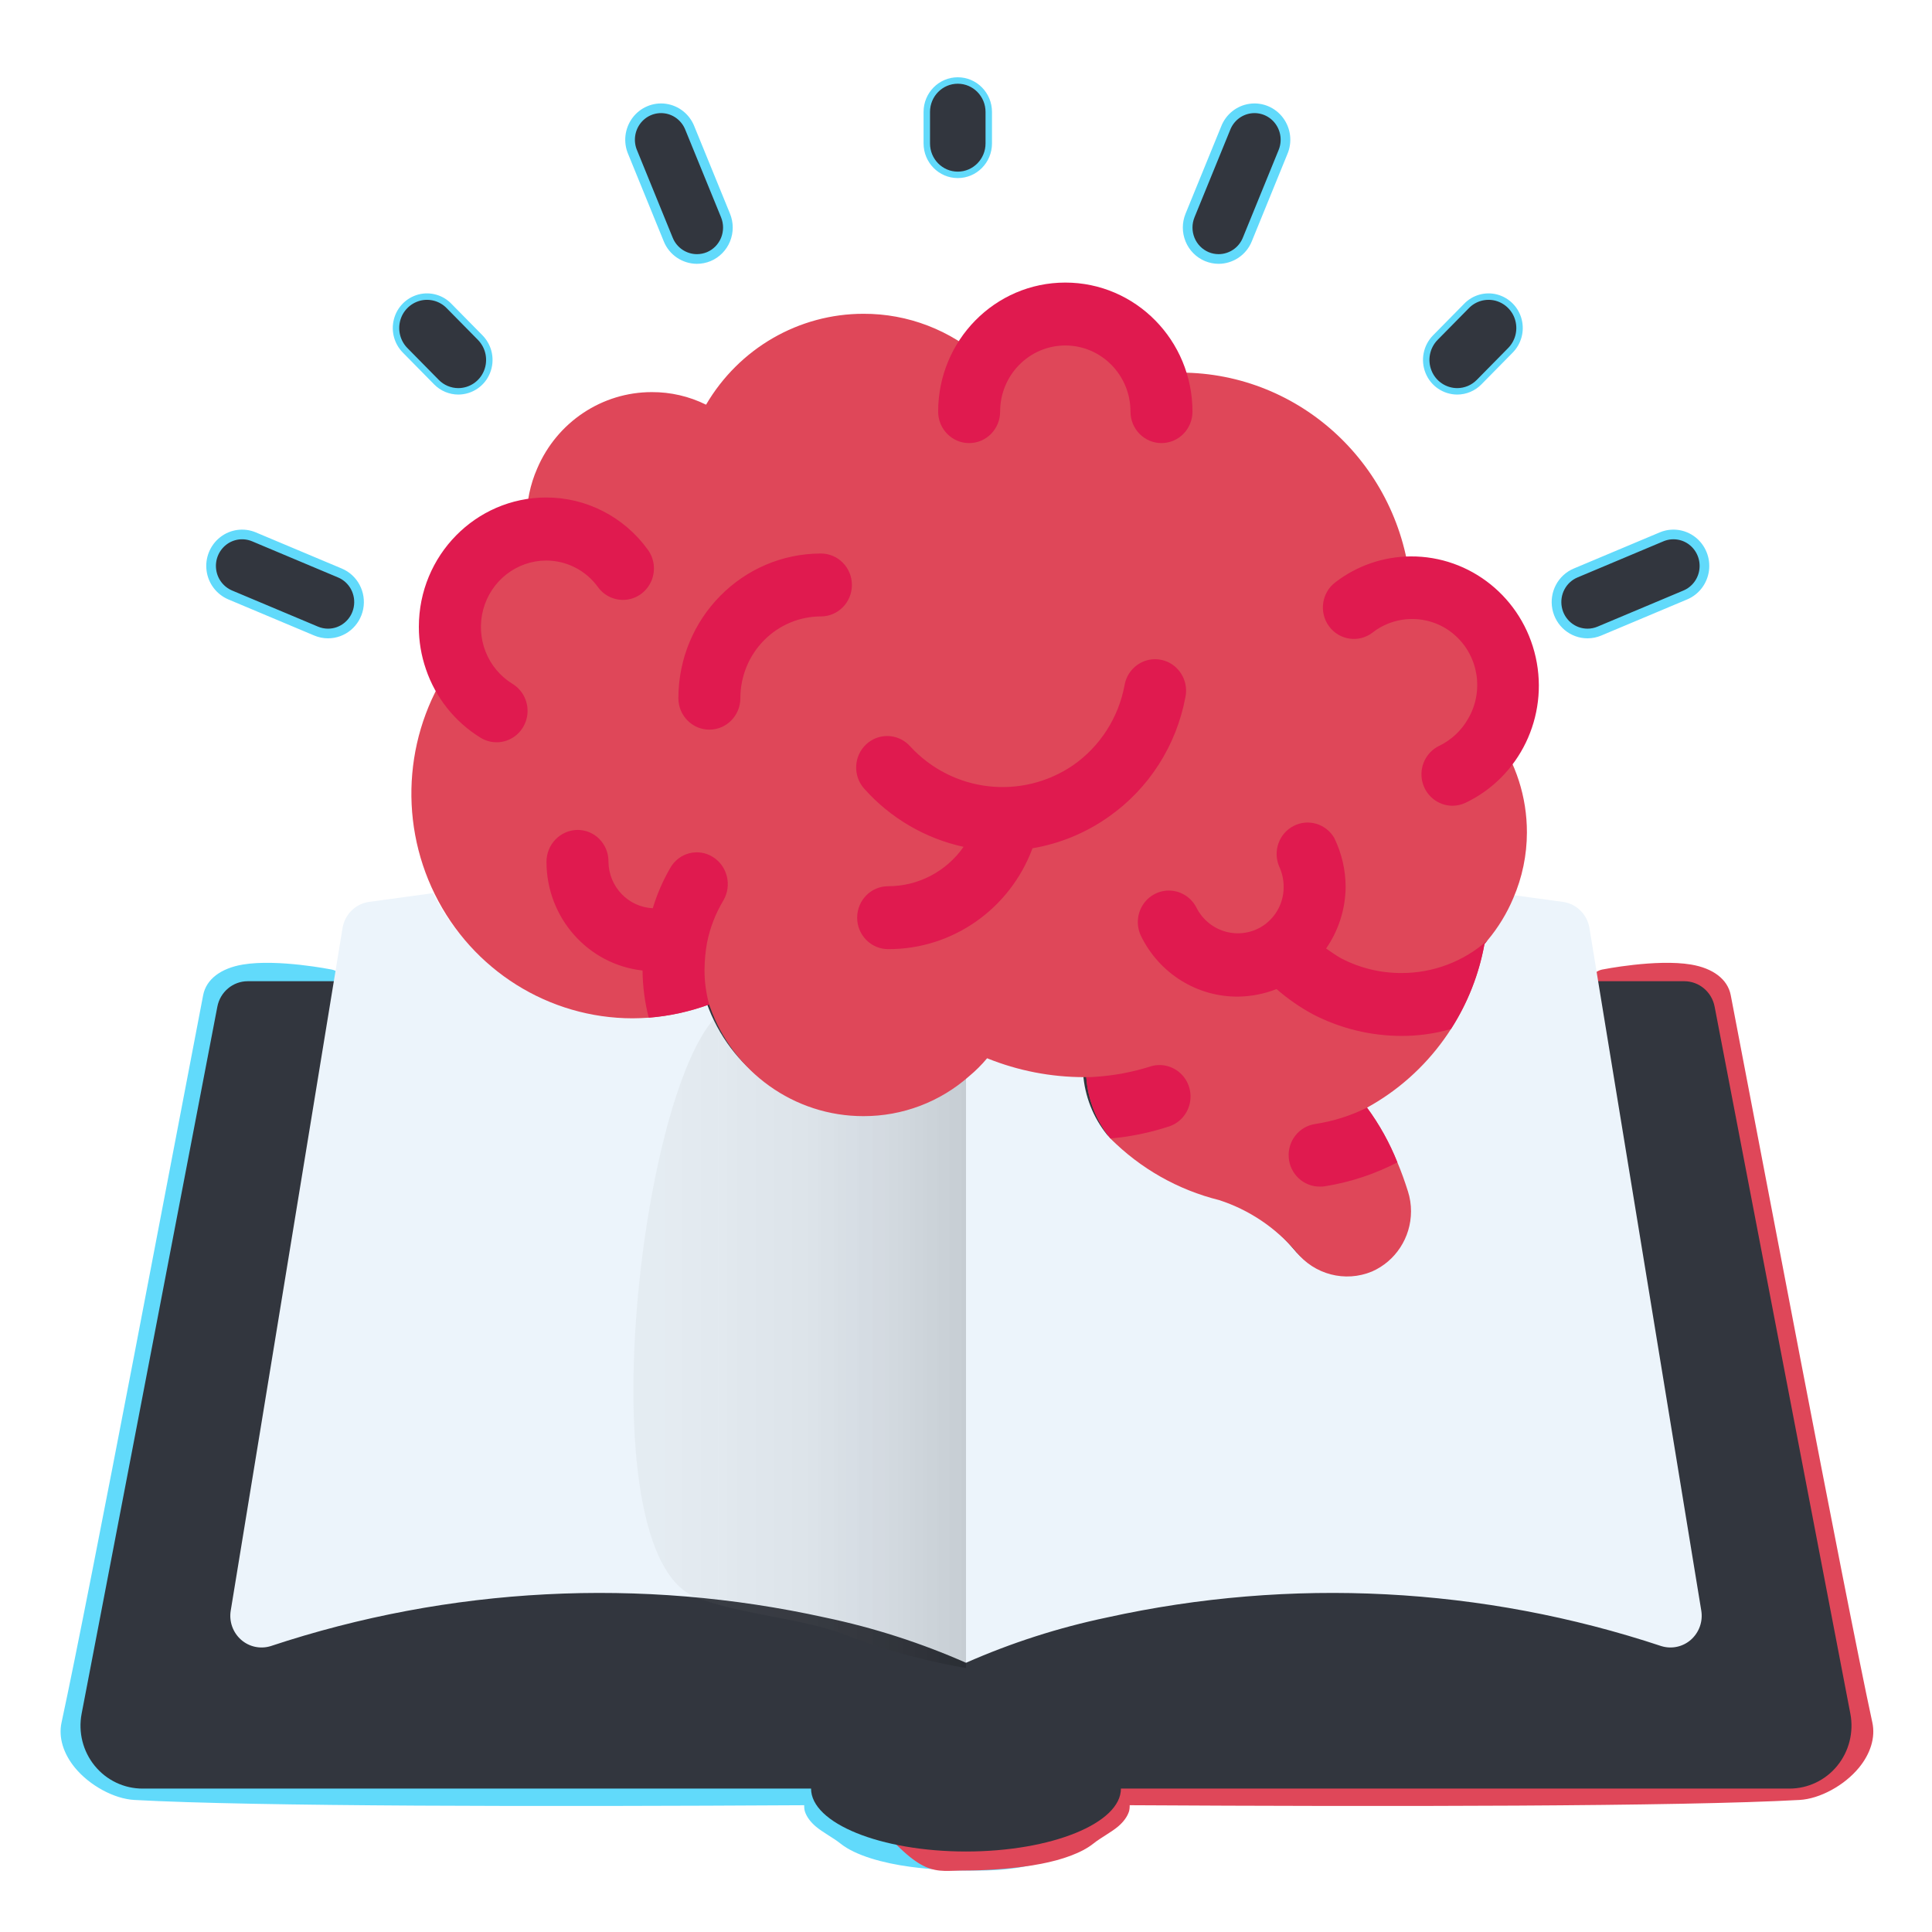
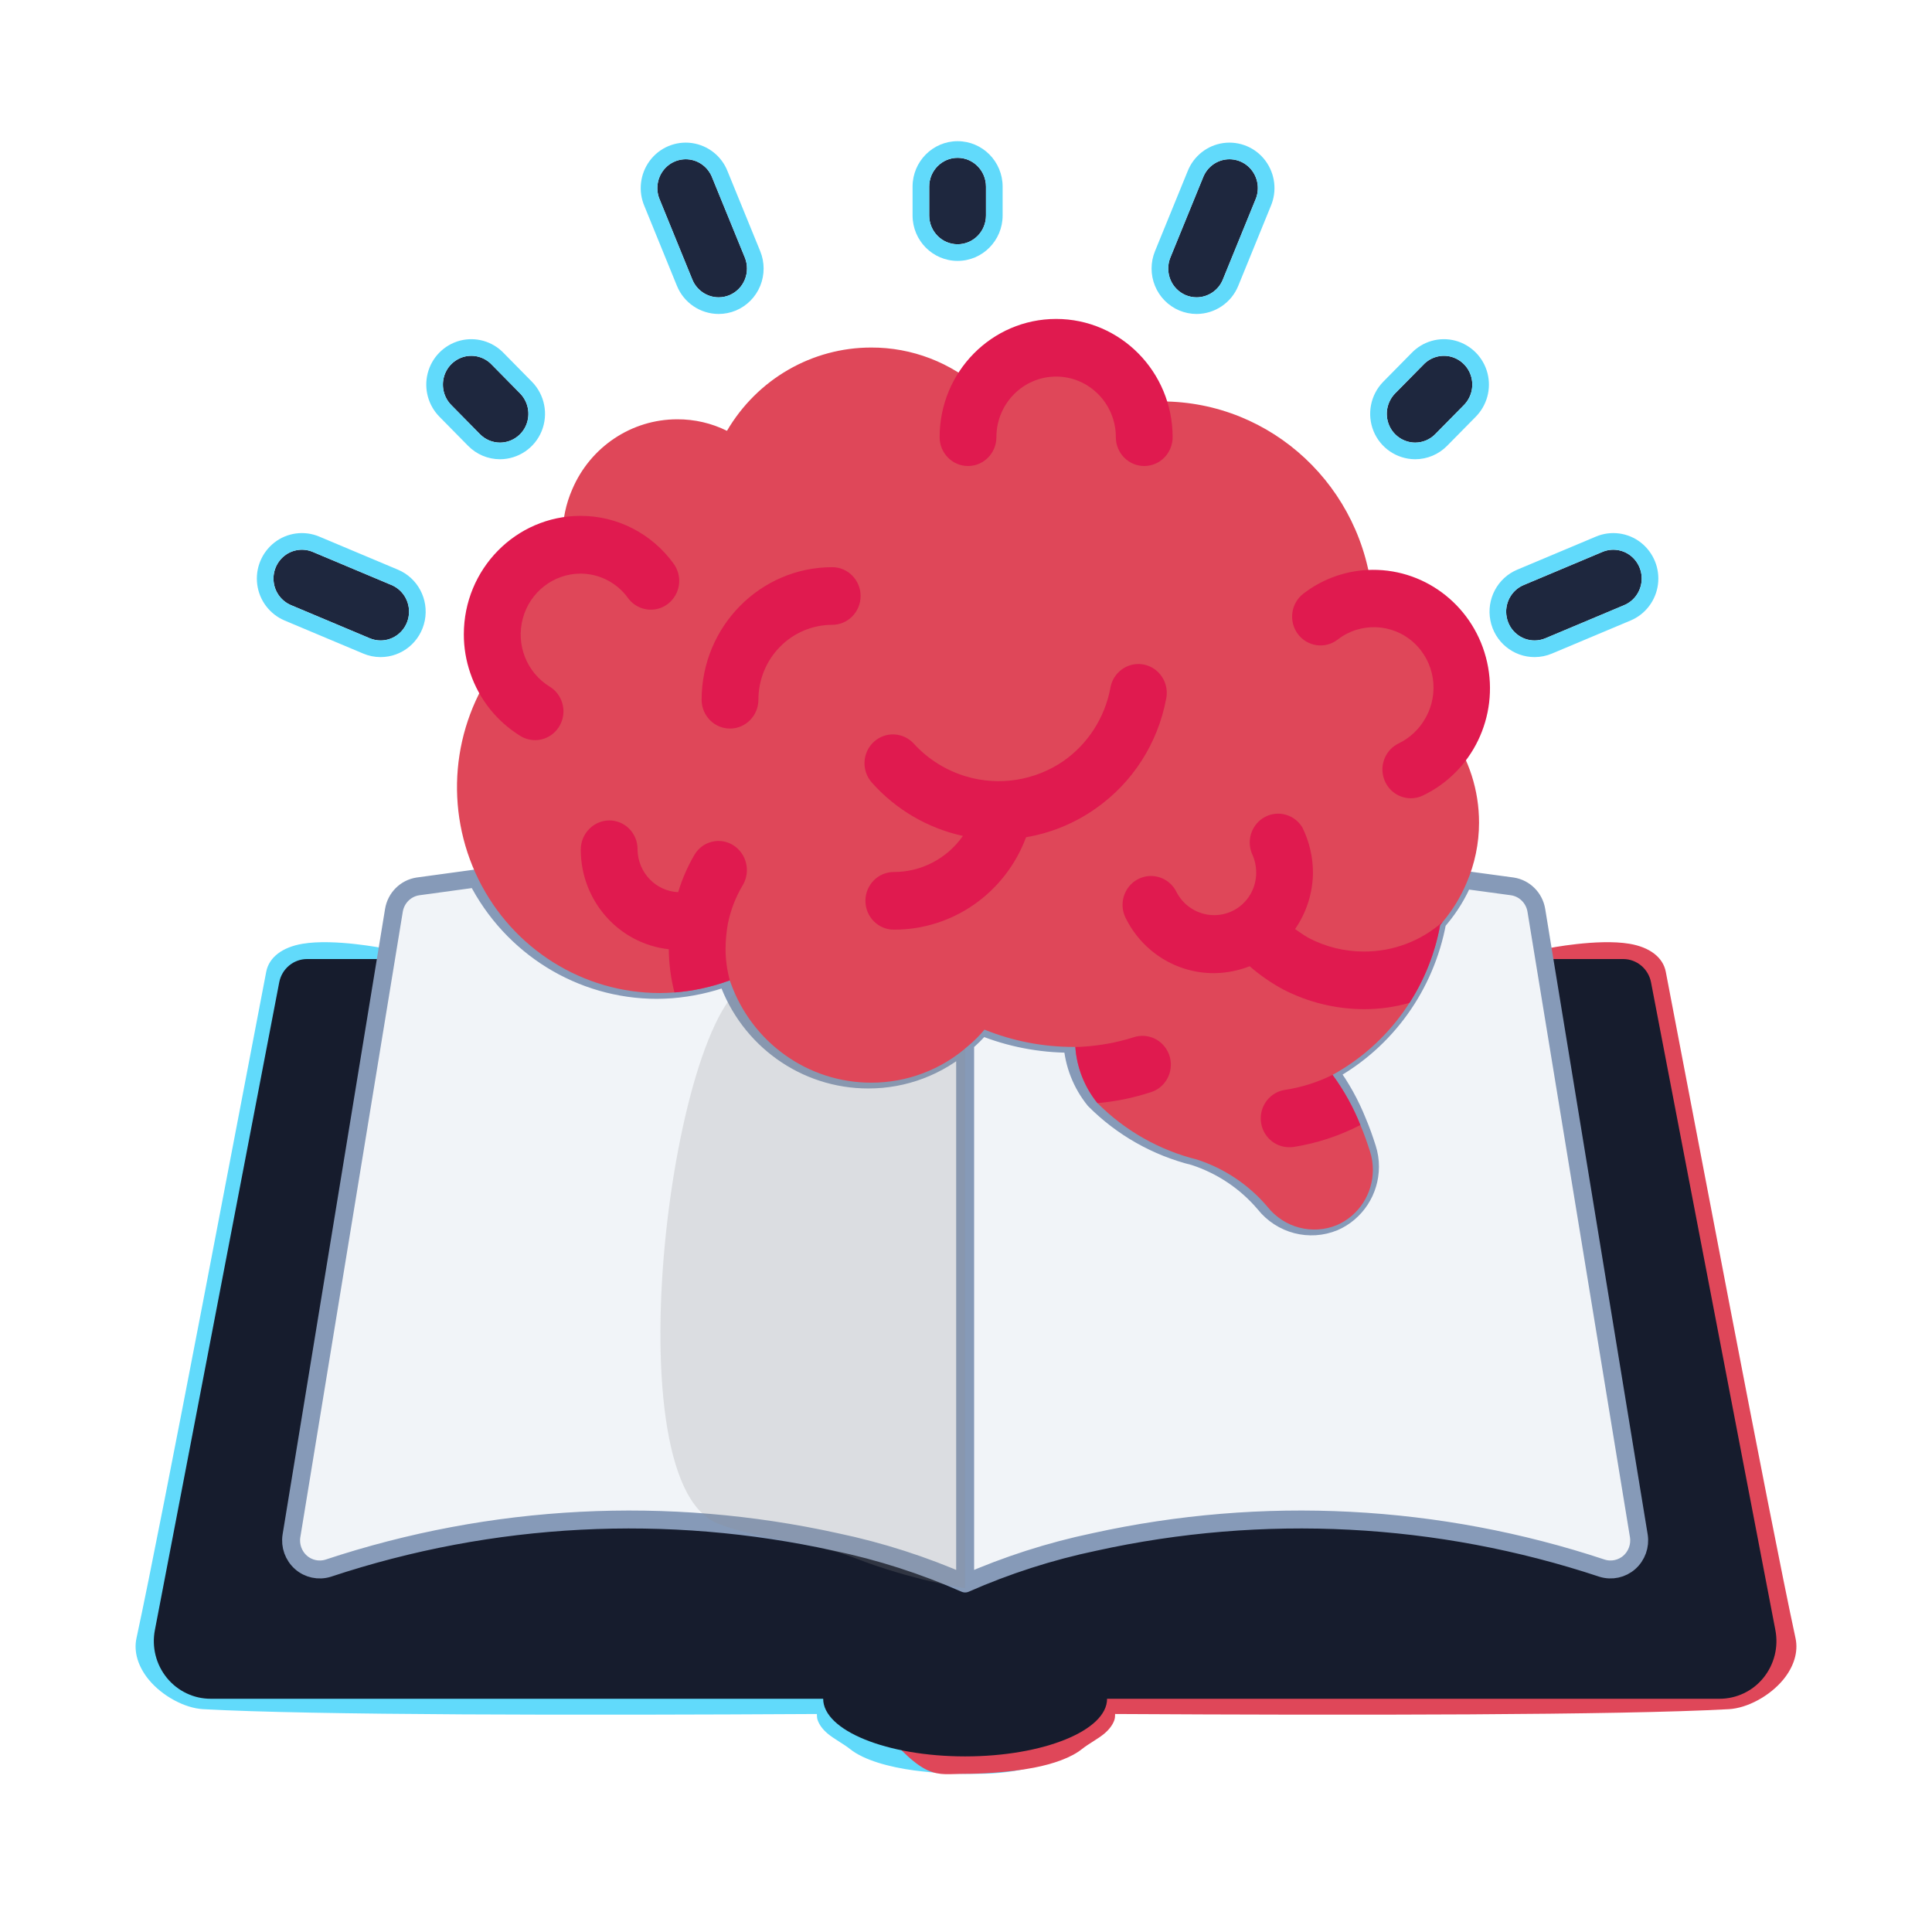
- <svg xmlns="http://www.w3.org/2000/svg" viewBox="0 0 1250 1250" fill-rule="evenodd" clip-rule="evenodd" stroke-linejoin="round" stroke-miterlimit="2">
-   <path d="M520.312 1167.97c-.022 1.556.116 3.058.525 4.262 1.081 3.19 3.444 6.499 6.976 9.502 4.431 3.767 11.372 7.343 15.894 10.979 9.8 7.881 27.703 12.738 45.177 15.096 14.474 1.954 28.504 2.415 36.123 2.409 20.145-.014 65.659 2.395 101.28-40.357 3.68-4.417 3.082-10.991-1.335-14.671-4.417-3.68-10.991-3.082-14.671 1.335-29.863 35.841-68.4 32.848-85.288 32.86-7.029.005-19.971-.42-33.323-2.222-13.392-1.808-27.397-4.645-34.907-10.685-3.39-2.726-8.061-5.442-12.161-8.193-1.067-.716-2.426-1.821-3.341-2.593.456-1.856 1.092-4.704 1.056-6.01-.102-3.666-1.462-6.706-4.313-9.146-1.842-1.578-5.085-3.471-11.219-3.435-167.826.992-360.502.988-438.71-3.336-8.084-.447-17.657-6.17-23.52-13.321-2.961-3.612-5.24-7.576-4.375-11.573 18.258-84.265 76.175-390.577 91.714-471.064.205-1.062 1.51-1.158 2.67-1.626 3.859-1.559 8.914-2.155 14.293-2.373 18.948-.77 41.55 3.895 41.55 3.895 5.632 1.155 11.142-2.479 12.297-8.111 1.155-5.632-2.479-11.142-8.111-12.297 0 0-34.952-7.011-57.477-3.233-14.142 2.372-23.679 9.446-25.677 19.796-15.524 80.408-73.38 386.419-91.619 470.602-2.131 9.833 1.338 20.306 8.624 29.192 9.499 11.587 25.383 20.19 38.481 20.914 77.415 4.281 266.665 4.361 433.387 3.404z" fill="#61dafb" />
-   <path d="M709.961 1165.69c-.915.772-2.275 1.877-3.342 2.593-4.099 2.751-8.77 5.467-12.16 8.193-5.536 4.452-14.916 7.041-24.858 8.963-16.977 3.283-35.72 3.95-44.594 3.944-3.879-.003-7.122.274-10.1.403-2.642.115-4.956.184-7.643-1.004-6.475-2.861-14.17-10.505-28.824-28.092-3.68-4.417-10.254-5.015-14.67-1.335-4.417 3.68-5.016 10.254-1.335 14.67 18.09 21.712 28.414 30.28 36.408 33.812 8.634 3.816 15.098 2.371 26.15 2.379 9.663.007 30.074-.748 48.563-4.322 13.705-2.65 26.327-7.046 33.958-13.183 4.522-3.636 11.464-7.212 15.895-10.979 3.532-3.003 5.895-6.312 6.976-9.502.408-1.204.546-2.706.524-4.262 166.723.957 355.972.877 433.388-3.404 13.098-.724 28.982-9.327 38.481-20.914 7.285-8.886 10.754-19.359 8.624-29.192-18.24-84.183-76.095-390.194-91.619-470.602-1.998-10.35-11.535-17.424-25.677-19.796-22.525-3.778-57.477 3.233-57.477 3.233-5.632 1.155-9.267 6.665-8.112 12.297 1.155 5.632 6.665 9.266 12.297 8.111 0 0 22.602-4.665 41.551-3.895 5.378.218 10.434.814 14.292 2.373 1.16.468 2.465.564 2.67 1.626 15.539 80.487 73.456 386.799 91.714 471.064.866 3.997-1.413 7.961-4.375 11.573-5.862 7.151-15.436 12.874-23.52 13.321-78.208 4.324-270.883 4.328-438.71 3.336-6.133-.036-9.376 1.857-11.219 3.435-2.85 2.44-4.211 5.48-4.313 9.146-.036 1.306.6 4.154 1.057 6.01z" fill="#df4759" />
-   <path d="M1089.72 634.846H160.27c-9.592.012-17.825 6.925-19.646 16.483l-87.816 457.45c-2.275 11.954.833 24.313 8.483 33.688 7.65 9.375 19.025 14.783 31.012 14.745l432.45.001c0 22.383 44.909 40.704 100.246 40.704 55.338 0 100.242-18.321 100.242-40.704h432.446c11.987.037 23.371-5.367 31.012-14.746 7.642-9.379 10.759-21.734 8.484-33.688l-87.817-457.45c-1.821-9.558-10.054-16.471-19.646-16.483z" fill="#32363e" fill-rule="nonzero" />
-   <path d="M625.004 694.058v381.759a459.663 459.663 0 00-91.225-29.309 676.228 676.228 0 00-358.662 18.525 20.03 20.03 0 01-19.154-4.133 20.685 20.685 0 01-6.709-18.658l72.371-441.792c1.438-8.725 8.225-15.538 16.842-16.887l41.696-5.696c24.504 48.333 73.554 78.725 127.112 78.75 3.608 0 7.017-.204 10.421-.409a147.618 147.618 0 0039.1-8.545c.04.431.175.848.396 1.22 15.004 42.65 54.833 71.088 99.441 71.025a102.748 102.748 0 0068.371-25.85z" fill="#ecf4fb" fill-rule="nonzero" />
-   <path d="M625 691.667S612.556 658.676 479.167 650c-57.946-3.769-106.835 351.856-29.167 383.333 27.381 11.097 69.35 13.593 96.801 24.377 40.157 15.776 78.199 21.457 78.199 21.457v-387.5z" fill="url(#_Linear1)" />
-   <path d="M1074.89 1065.03a676.26 676.26 0 00-358.671-18.525 459.44 459.44 0 00-91.217 29.309V694.055a90.165 90.165 0 0011.625-11.6 167.602 167.602 0 0062.954 12.209h1.2a71.094 71.094 0 0015.642 39.687 150.333 150.333 0 0070.371 39.884 109.579 109.579 0 0149.716 33.37c11.788 14.825 31.755 20.034 49.121 12.825 15.284-6.704 25.209-21.966 25.259-38.866a42.107 42.107 0 00-2-13.025c-2.009-6.309-4.217-12.617-6.821-18.725a159.434 159.434 0 00-19.646-35.409c39.758-21.825 67.683-60.712 75.983-105.812.596-.821 1.4-1.629 2.004-2.45a107.497 107.497 0 0016.642-27.263l34.479 4.68c8.617 1.35 15.404 8.162 16.842 16.887l5.617 34.396 66.762 407.396a20.713 20.713 0 01-6.716 18.658 20.021 20.021 0 01-19.146 4.133z" fill="#ecf4fb" fill-rule="nonzero" />
-   <g fill-rule="nonzero">
-     <path d="M987.908 538.588a107.456 107.456 0 01-8.82 42.529 107.704 107.704 0 01-16.642 27.27c-.596.809-1.4 1.63-2.004 2.438-8.3 45.104-36.225 83.992-75.984 105.817a159.633 159.633 0 0119.646 35.408c2.604 6.108 4.813 12.417 6.821 18.725a42.112 42.112 0 012 13.025c-.05 16.896-9.971 32.162-25.258 38.867-17.367 7.208-37.334 1.996-49.121-12.817a109.492 109.492 0 00-49.717-33.379 150.296 150.296 0 01-70.371-39.888 71.06 71.06 0 01-15.641-39.675h-1.2a167.601 167.601 0 01-62.954-12.216 89.816 89.816 0 01-11.625 11.604 102.706 102.706 0 01-68.371 25.842c-44.609.07-84.438-28.371-99.438-71.017a2.915 2.915 0 01-.4-1.225 146.998 146.998 0 01-39.1 8.546c-3.467.244-6.941.38-10.416.408-54.192-.037-103.717-31.104-127.98-80.279-24.262-49.175-19.12-108.042 13.3-152.113a60.214 60.214 0 01-3.612-20.754c-.117-30.075 20.692-56.05 49.721-62.067a.705.705 0 01.4-.204 89.604 89.604 0 01-.4-7.525 81.243 81.243 0 016.816-32.766c12.792-30.029 41.946-49.467 74.18-49.446a78.132 78.132 0 0135.083 8.137c21.346-36.475 60.054-58.825 101.846-58.812 28.679-.104 56.383 10.546 77.787 29.912 12.296-20.116 34.646-31.558 57.892-29.633 23.246 1.925 43.475 16.912 52.383 38.792 5.723-.65 11.478-.988 17.238-1.013 77.679.129 142.325 60.613 148.762 139.184h.6c16.517 0 32.359 6.679 44.017 18.554 11.658 11.875 18.187 27.971 18.129 44.737a66.026 66.026 0 01-8.021 31.338 108.94 108.94 0 0120.454 63.696z" fill="#df4759" />
-     <path d="M962.446 608.388c-.596.808-1.4 1.629-2.004 2.437a150.473 150.473 0 01-21.654 54.942 114.514 114.514 0 01-32.275 4.479 124.916 124.916 0 01-57.138-14.038 131.16 131.16 0 01-23.454-16.283 70.64 70.64 0 01-25.063 4.888c-26.483.137-50.741-15.017-62.554-39.076a20.688 20.688 0 011.158-20.35c3.942-6.087 10.78-9.579 17.942-9.158 7.163.421 13.563 4.688 16.792 11.196a30.137 30.137 0 0019.279 15.483 29.711 29.711 0 0024.221-4.287 30.018 30.018 0 0012.829-24.625 31.294 31.294 0 00-3.008-13.633c-4.034-9.838.096-21.175 9.462-25.988 9.367-4.812 20.817-1.467 26.229 7.671a72.592 72.592 0 017.417 31.95 71.098 71.098 0 01-12.633 39.679c3.208 2.238 6.416 4.479 9.625 6.308a83.93 83.93 0 0038.895 9.567 83.494 83.494 0 0055.934-21.162zm-245.192-79.896c25.971-18.159 43.834-45.996 49.704-77.45a20.545 20.545 0 00-6.425-19.5 19.855 19.855 0 00-19.896-3.871 20.313 20.313 0 00-13.062 15.721c-3.925 20.987-15.858 39.554-33.196 51.662-33.358 22.808-78.087 17.633-105.537-12.204a19.884 19.884 0 00-14.833-6.646c-5.016 0-9.85 1.899-13.526 5.313-8.191 7.579-8.783 20.47-1.312 28.783a120.524 120.524 0 0064.254 37.608c-11.229 16.025-29.425 25.517-48.792 25.471-11.075 0-20.05 9.113-20.05 20.354 0 11.242 8.975 20.35 20.05 20.35 41.496.171 78.734-25.854 93.4-65.258a119.812 119.812 0 0049.221-20.333zm186.85 223.558a155.072 155.072 0 01-46.912 15.467 17.68 17.68 0 01-3.209.208c-10.554.096-19.383-8.133-20.179-18.821-.796-10.687 6.717-20.171 17.171-21.679a114.701 114.701 0 0033.483-10.583 159.633 159.633 0 0119.646 35.408zM457.425 610.017a104.98 104.98 0 00-1.604 17.291 83.198 83.198 0 003.008 22.588 146.998 146.998 0 01-39.1 8.546 127.769 127.769 0 01-4.004-30.521c-35.317-3.909-62.088-34.15-62.15-70.209-.071-11.329 8.879-20.595 20.046-20.754a19.766 19.766 0 0114.137 5.855 20.34 20.34 0 015.909 14.291v.608c.304 16.084 12.846 29.167 28.675 29.913a122.327 122.327 0 0111.425-26.25 19.799 19.799 0 0112.296-9.333 19.547 19.547 0 0115.17 2.412c9.43 5.921 12.455 18.4 6.817 28.092a85.845 85.845 0 00-10.625 27.471zM755.55 729.058a166.423 166.423 0 01-37.092 7.525 71.06 71.06 0 01-15.641-39.675 53.115 53.115 0 005.821-.208 150.394 150.394 0 0035.079-6.508c6.916-2.409 14.571-.809 19.987 4.183 5.417 4.992 7.717 12.571 6.017 19.787-1.7 7.217-7.125 12.921-14.171 14.896zM551.179 378.475c0-11.242-8.975-20.354-20.042-20.354-50.912.058-92.17 41.937-92.224 93.608 0 11.242 8.979 20.354 20.045 20.354 11.067 0 20.05-9.112 20.05-20.354 0-14.029 5.492-27.483 15.271-37.408s23.034-15.496 36.858-15.496c11.067 0 20.042-9.113 20.042-20.35zM321.258 480.246a19.651 19.651 0 01-10.329-2.934 83.512 83.512 0 01-35.346-44.337 83.47 83.47 0 01-4.587-27.413c0-46.116 36.762-83.545 82.196-83.679 26.033-.1 50.541 12.446 65.941 33.759 4.275 5.841 5.154 13.55 2.304 20.22-2.85 6.671-8.983 11.309-16.1 12.138a19.94 19.94 0 01-18.404-8.079 41.412 41.412 0 00-33.658-17.259c-18.979.113-35.571 13.013-40.608 31.588-5.038 18.575 2.708 38.271 18.954 48.225 7.725 4.717 11.4 14.083 8.983 22.896-2.416 8.812-10.337 14.908-19.346 14.896v-.021zm430.217-193.563c-11.075 0-20.05-9.112-20.05-20.354 0-23.642-18.875-42.804-42.171-42.804s-42.175 19.162-42.175 42.804c0 11.242-8.975 20.354-20.042 20.354-11.066 0-20.05-9.112-20.05-20.354 0-46.117 36.834-83.504 82.267-83.504 45.433 0 82.271 37.387 82.271 83.504a20.506 20.506 0 01-5.871 14.388 19.906 19.906 0 01-14.179 5.966zm188.058 234.625c-9.308-.091-17.329-6.675-19.37-15.896-2.042-9.22 2.454-18.65 10.825-22.766a43.028 43.028 0 0018.991-17.825c10.196-17.646 6.646-40.146-8.462-53.679-14.971-13.474-37.68-14.245-53.529-1.817-8.859 6.742-21.421 4.921-28.071-4.067-6.65-8.987-4.85-21.75 4.012-28.491 14.029-10.78 31.121-16.667 48.717-16.771 38.733-.267 72.421 26.883 80.954 65.237 8.533 38.354-10.4 77.55-45.487 94.204a19.526 19.526 0 01-8.58 1.871z" fill="#e01a4f" />
+ <svg xmlns="http://www.w3.org/2000/svg" viewBox="0 0 449 449" fill-rule="evenodd" clip-rule="evenodd" stroke-linejoin="round" stroke-miterlimit="2">
+   <path fill="none" d="M0 0h449v449H0z" />
+   <path fill="none" d="M0 0h449v449H0z" />
+   <path d="M189.846 398.335c-.007.512.038 1.006.173 1.402.356 1.05 1.133 2.139 2.296 3.127 1.458 1.24 3.742 2.417 5.23 3.614 3.226 2.593 9.117 4.192 14.868 4.968 4.764.643 9.381.794 11.888.792 6.63-.004 21.609.789 33.332-13.281a3.43 3.43 0 00-5.268-4.389c-9.828 11.795-22.51 10.81-28.068 10.814-2.314.002-6.573-.138-10.967-.731-4.407-.595-9.016-1.529-11.488-3.516-1.116-.898-2.653-1.791-4.002-2.697a14.345 14.345 0 01-1.1-.853c.15-.611.36-1.548.348-1.978-.034-1.206-.481-2.207-1.419-3.01-.607-.519-1.674-1.142-3.693-1.13-55.231.326-118.641.325-144.379-1.098-2.661-.147-5.811-2.031-7.741-4.384-.974-1.189-1.724-2.493-1.44-3.809 6.009-27.732 25.07-128.539 30.183-155.027.068-.35.497-.382.879-.536 1.27-.513 2.934-.709 4.704-.781 6.236-.253 13.674 1.282 13.674 1.282a3.43 3.43 0 004.047-2.669 3.43 3.43 0 00-2.669-4.047s-11.503-2.307-18.916-1.064c-4.654.781-7.793 3.109-8.45 6.515-5.109 26.462-24.15 127.171-30.152 154.875-.702 3.237.44 6.683 2.838 9.608 3.126 3.813 8.354 6.644 12.664 6.882 25.477 1.409 87.76 1.436 142.628 1.121z" fill="#61dafb" />
+   <path d="M252.26 397.584c-.301.254-.749.618-1.1.854-1.349.905-2.886 1.799-4.002 2.696-1.822 1.465-4.909 2.317-8.181 2.95-5.587 1.08-11.755 1.3-14.676 1.298-1.276-.001-2.344.09-3.324.132-.869.038-1.631.061-2.515-.33-2.131-.942-4.663-3.457-9.486-9.245a3.43 3.43 0 00-4.828-.44 3.43 3.43 0 00-.439 4.828c5.953 7.146 9.351 9.966 11.982 11.128 2.841 1.256 4.968.78 8.606.783 3.18.002 9.897-.246 15.982-1.423 4.51-.872 8.664-2.318 11.175-4.338 1.489-1.197 3.773-2.374 5.231-3.613 1.163-.989 1.941-2.078 2.296-3.127.135-.397.18-.891.173-1.403 54.868.315 117.15.289 142.628-1.12 4.311-.239 9.538-3.07 12.664-6.883 2.398-2.924 3.539-6.371 2.838-9.607-6.002-27.705-25.043-128.413-30.152-154.876-.657-3.406-3.796-5.734-8.45-6.515-7.413-1.243-18.916 1.064-18.916 1.064a3.43 3.43 0 001.378 6.717s7.438-1.536 13.674-1.282c1.77.072 3.434.268 4.704.781.381.154.811.185.878.535 5.114 26.488 24.175 127.296 30.184 155.027.285 1.316-.465 2.62-1.44 3.809-1.929 2.354-5.08 4.237-7.741 4.384-25.738 1.423-89.148 1.424-144.38 1.098-2.018-.012-3.085.611-3.692 1.13-.938.803-1.386 1.804-1.419 3.01-.012.43.197 1.367.348 1.978z" fill="#df4759" />
+   <path d="M377.239 222.883H71.356c-3.157.004-5.866 2.279-6.466 5.425l-28.9 150.547a13.542 13.542 0 002.792 11.087c2.518 3.085 6.261 4.865 10.206 4.852l142.32.001c0 7.366 14.779 13.395 32.991 13.395 18.211 0 32.989-6.029 32.989-13.395h142.319a13.117 13.117 0 0010.206-4.853 13.554 13.554 0 002.792-11.087l-28.901-150.547c-.599-3.146-3.309-5.421-6.465-5.425z" fill="#161c2d" fill-rule="nonzero" />
+   <g fill="#f1f4f8" fill-rule="nonzero" stroke="#869ab8" stroke-width="4.17">
+     <path d="M224.3 242.37v125.637a151.325 151.325 0 00-30.022-9.646 222.568 222.568 0 00-118.036 6.097 6.598 6.598 0 01-6.303-1.36 6.811 6.811 0 01-2.208-6.141l23.817-145.394c.473-2.871 2.707-5.113 5.543-5.557l13.722-1.875c8.064 15.907 24.207 25.909 41.833 25.917 1.187 0 2.309-.067 3.429-.135a48.598 48.598 0 0012.868-2.812.972.972 0 00.13.402c4.938 14.036 18.046 23.395 32.726 23.374a33.824 33.824 0 0022.501-8.507zM372.358 364.457a222.578 222.578 0 00-118.039-6.097 151.233 151.233 0 00-30.019 9.646V242.369a29.735 29.735 0 003.825-3.818 55.143 55.143 0 0020.719 4.018h.395a23.392 23.392 0 005.147 13.061 49.472 49.472 0 0023.16 13.126 36.068 36.068 0 0116.361 10.982c3.88 4.879 10.451 6.593 16.166 4.221 5.03-2.206 8.296-7.229 8.313-12.791a13.853 13.853 0 00-.659-4.286c-.661-2.077-1.387-4.153-2.244-6.163a52.468 52.468 0 00-6.466-11.653c13.085-7.183 22.275-19.98 25.006-34.823.196-.27.461-.536.66-.806a35.402 35.402 0 005.477-8.972l11.347 1.54c2.836.444 5.069 2.686 5.542 5.557l1.849 11.32 21.971 134.074a6.82 6.82 0 01-2.21 6.141 6.597 6.597 0 01-6.301 1.36z" />
  </g>
-   <g fill="#32363e" fill-rule="nonzero" stroke="#61dafb">
-     <path d="M619.679 113.133c-11.075 0-20.05-9.112-20.05-20.345V72.433c0-11.237 8.975-20.35 20.05-20.35 11.075 0 20.05 9.113 20.05 20.35v20.355c0 11.233-8.979 20.345-20.05 20.345zM942.8 253.2a20.087 20.087 0 01-18.517-12.562 20.616 20.616 0 014.342-22.175l20.05-20.346a19.864 19.864 0 0119.492-5.554 20.232 20.232 0 0114.321 14.537 20.564 20.564 0 01-5.467 19.783l-20.05 20.355A19.898 19.898 0 01942.8 253.2zm-646.242 0a19.885 19.885 0 01-14.175-5.962l-20.05-20.355a20.571 20.571 0 01-5.466-19.783 20.228 20.228 0 0114.316-14.537 19.864 19.864 0 0119.496 5.554l20.05 20.346a20.617 20.617 0 014.346 22.175 20.093 20.093 0 01-18.517 12.562z" stroke-width="4.17" />
-     <path d="M450.888 167.567a20.09 20.09 0 01-18.526-12.554L409.35 98.6a20.605 20.605 0 012.354-20.458c4.375-5.884 11.55-8.904 18.746-7.892 7.196 1.013 13.287 5.896 15.925 12.763l23.042 56.408a20.68 20.68 0 01.012 15.596c-2.033 4.996-5.942 8.958-10.862 11.025a20.096 20.096 0 01-7.679 1.525zm337.574 0a20.096 20.096 0 01-7.674-1.542 20.227 20.227 0 01-10.855-11.021 20.67 20.67 0 01.009-15.583l23.037-56.409c2.638-6.866 8.734-11.75 15.925-12.762 7.192-1.013 14.371 2.008 18.746 7.892a20.603 20.603 0 012.358 20.458l-23.016 56.412a20.088 20.088 0 01-18.53 12.555zm238.701 242.304c-9.584.025-17.855-6.834-19.721-16.379-1.867-9.546 3.175-19.096 12.041-22.792l55.575-23.367a19.82 19.82 0 0119.875 2.663c5.675 4.425 8.605 11.596 7.671 18.8-.933 7.204-5.591 13.362-12.204 16.146l-55.558 23.358a19.776 19.776 0 01-7.679 1.571zm-814.971 0a19.805 19.805 0 01-7.679-1.571l-55.555-23.358a20.344 20.344 0 01-12.212-16.146 20.52 20.52 0 017.675-18.8 19.844 19.844 0 0119.875-2.663l55.575 23.367c8.871 3.696 13.916 13.25 12.046 22.792-1.871 9.541-10.138 16.404-19.725 16.379z" stroke-width="6.25" />
+   <path d="M224.299 241.583s-4.095-10.857-47.994-13.713c-19.07-1.24-35.159 115.796-9.599 126.155 9.011 3.653 22.823 4.474 31.858 8.023 13.215 5.192 25.735 7.061 25.735 7.061V241.583z" fill="#8d8d8d" fill-opacity=".22" />
+   <g>
+     <g fill-rule="nonzero">
+       <path d="M343.732 191.204a35.354 35.354 0 01-2.902 13.997 35.47 35.47 0 01-5.477 8.974c-.196.267-.461.537-.66.803-2.731 14.844-11.921 27.642-25.006 34.824a52.504 52.504 0 016.465 11.653c.857 2.01 1.584 4.086 2.245 6.162.443 1.386.665 2.832.658 4.287-.016 5.56-3.281 10.585-8.312 12.791-5.716 2.372-12.287.657-16.166-4.218a36.043 36.043 0 00-16.362-10.985 49.475 49.475 0 01-23.159-13.127 23.383 23.383 0 01-5.147-13.057h-.395a55.133 55.133 0 01-20.718-4.021 29.498 29.498 0 01-3.826 3.819 33.809 33.809 0 01-22.501 8.505c-14.681.023-27.789-9.337-32.725-23.372a.946.946 0 01-.132-.403 48.386 48.386 0 01-12.868 2.813c-1.141.08-2.284.125-3.428.134-17.834-.012-34.133-10.237-42.118-26.42-7.985-16.184-6.293-35.557 4.377-50.061a19.808 19.808 0 01-1.189-6.83c-.038-9.897 6.81-18.446 16.363-20.426a.233.233 0 01.132-.067 30.123 30.123 0 01-.132-2.477 26.75 26.75 0 012.244-10.783c4.209-9.883 13.804-16.28 24.412-16.273a25.727 25.727 0 0111.546 2.678c7.025-12.004 19.764-19.359 33.518-19.355 9.438-.034 18.555 3.471 25.6 9.844 4.046-6.62 11.402-10.386 19.052-9.752 7.65.633 14.307 5.566 17.239 12.766a52.22 52.22 0 015.673-.333c25.564.042 46.839 19.948 48.958 45.806h.197c5.436 0 10.65 2.198 14.486 6.106a20.916 20.916 0 015.967 14.723 21.743 21.743 0 01-2.64 10.313 35.854 35.854 0 016.731 20.962z" fill="#df4759" />
+       <path d="M335.353 214.176c-.196.266-.461.536-.66.802a49.533 49.533 0 01-7.126 18.081 37.672 37.672 0 01-10.622 1.474 41.117 41.117 0 01-18.804-4.62 43.239 43.239 0 01-7.719-5.358 23.25 23.25 0 01-8.248 1.608c-8.716.045-16.699-4.942-20.587-12.86a6.816 6.816 0 01.382-6.697 6.58 6.58 0 015.904-3.014 6.615 6.615 0 015.527 3.685 9.921 9.921 0 006.344 5.095 9.781 9.781 0 007.971-1.411 9.884 9.884 0 004.222-8.104 10.291 10.291 0 00-.989-4.486c-1.328-3.238.031-6.969 3.113-8.553 3.083-1.584 6.851-.483 8.632 2.525a23.863 23.863 0 012.441 10.514 23.396 23.396 0 01-4.157 13.059c1.056.736 2.111 1.474 3.167 2.076a27.625 27.625 0 0012.801 3.148 27.488 27.488 0 0018.408-6.964zm-80.693-26.294c8.547-5.976 14.426-15.137 16.357-25.489a6.765 6.765 0 00-2.114-6.417 6.54 6.54 0 00-6.548-1.274 6.69 6.69 0 00-4.298 5.173c-1.292 6.907-5.219 13.018-10.925 17.002a26.58 26.58 0 01-22.632 3.56 26.799 26.799 0 01-12.101-7.576 6.546 6.546 0 00-9.333-.439c-2.695 2.495-2.89 6.737-.431 9.473a39.674 39.674 0 0021.146 12.377c-3.696 5.274-9.684 8.397-16.058 8.382-3.645 0-6.598 2.999-6.598 6.699 0 3.7 2.953 6.697 6.598 6.697 13.657.056 25.912-8.509 30.738-21.476a39.452 39.452 0 0016.199-6.692zm61.492 73.573a51.023 51.023 0 01-15.438 5.09c-.35.055-.703.078-1.057.069-3.473.031-6.378-2.677-6.64-6.194-.262-3.517 2.21-6.639 5.651-7.135a37.727 37.727 0 0011.019-3.483 52.504 52.504 0 016.465 11.653zM169.15 214.712a34.578 34.578 0 00-.528 5.69 27.417 27.417 0 00.99 7.434 48.386 48.386 0 01-12.868 2.813 42.085 42.085 0 01-1.318-10.045c-11.622-1.286-20.433-11.239-20.453-23.106-.024-3.728 2.922-6.778 6.597-6.83a6.508 6.508 0 014.652 1.927 6.696 6.696 0 011.945 4.703v.2c.1 5.293 4.228 9.599 9.437 9.845a40.257 40.257 0 013.76-8.639 6.518 6.518 0 014.047-3.072 6.438 6.438 0 014.992.794c3.104 1.949 4.099 6.055 2.244 9.245a28.246 28.246 0 00-3.497 9.041zm98.113 39.176a54.784 54.784 0 01-12.207 2.477 23.383 23.383 0 01-5.147-13.057c.639.012 1.279-.011 1.915-.069a49.453 49.453 0 0011.545-2.142 6.526 6.526 0 016.578 1.377 6.756 6.756 0 011.98 6.512c-.56 2.375-2.345 4.252-4.664 4.902zm-67.259-115.377c0-3.7-2.953-6.698-6.595-6.698-16.756.019-30.334 13.801-30.351 30.806 0 3.7 2.955 6.699 6.596 6.699 3.643 0 6.599-2.999 6.599-6.699 0-4.617 1.807-9.045 5.026-12.311a17.025 17.025 0 0112.13-5.1c3.642 0 6.595-2.999 6.595-6.697zm-75.667 33.493c-1.2 0-2.378-.334-3.399-.965a27.491 27.491 0 01-11.632-14.592 27.454 27.454 0 01-1.51-9.021c0-15.177 12.098-27.495 27.051-27.539 8.567-.033 16.633 4.096 21.701 11.11a6.775 6.775 0 01.758 6.654c-.938 2.196-2.956 3.722-5.298 3.995a6.57 6.57 0 01-6.057-2.659 13.64 13.64 0 00-11.077-5.68c-6.246.037-11.706 4.283-13.364 10.396-1.658 6.113.891 12.595 6.238 15.871 2.542 1.552 3.751 4.634 2.956 7.535-.795 2.9-3.402 4.906-6.367 4.902v-.007zm141.585-63.702c-3.645 0-6.598-2.998-6.598-6.698 0-7.781-6.212-14.087-13.879-14.087s-13.88 6.306-13.88 14.087c0 3.7-2.953 6.698-6.596 6.698-3.641 0-6.598-2.998-6.598-6.698 0-15.177 12.122-27.481 27.074-27.481 14.952 0 27.075 12.304 27.075 27.481a6.746 6.746 0 01-1.932 4.735 6.549 6.549 0 01-4.666 1.963zm61.89 77.216c-3.063-.03-5.703-2.197-6.375-5.232-.672-3.034.808-6.137 3.563-7.492a14.168 14.168 0 006.25-5.866c3.355-5.808 2.187-13.212-2.785-17.666-4.927-4.434-12.401-4.688-17.616-.598-2.916 2.219-7.05 1.619-9.239-1.339-2.188-2.957-1.596-7.157 1.321-9.376a26.564 26.564 0 0116.033-5.519c12.747-.088 23.833 8.847 26.642 21.469 2.808 12.623-3.423 25.522-14.97 31.003a6.437 6.437 0 01-2.824.616z" fill="#e01a4f" />
+     </g>
+     <path d="M222.548 56.768c-3.645 0-6.599-2.999-6.599-6.696v-6.699c0-3.698 2.954-6.697 6.599-6.697s6.598 2.999 6.598 6.697v6.699c0 3.697-2.955 6.696-6.598 6.696zm106.339 46.096a6.624 6.624 0 01-6.094-4.134 6.796 6.796 0 011.429-7.298l6.599-6.696a6.544 6.544 0 016.415-1.828 6.666 6.666 0 014.713 4.784 6.776 6.776 0 01-1.8 6.511l-6.598 6.699a6.551 6.551 0 01-4.664 1.962zm-212.679 0a6.551 6.551 0 01-4.665-1.962l-6.598-6.699a6.778 6.778 0 01-1.799-6.511 6.665 6.665 0 014.712-4.784 6.545 6.545 0 016.416 1.828l6.598 6.696a6.794 6.794 0 011.43 7.298 6.623 6.623 0 01-6.094 4.134z" fill="#1e273e" fill-rule="nonzero" />
+     <path d="M116.204 106.73h.026a10.498 10.498 0 009.655-6.547 10.668 10.668 0 00-2.247-11.452l-6.586-6.684a10.416 10.416 0 00-10.181-2.877l-.024.006a10.536 10.536 0 00-7.446 7.557 10.65 10.65 0 002.81 10.204l6.578 6.678a10.41 10.41 0 007.415 3.115zm212.663 0h.026a10.423 10.423 0 007.418-3.121l6.577-6.677a10.647 10.647 0 002.806-10.2 10.539 10.539 0 00-7.473-7.562 10.412 10.412 0 00-10.192 2.892l-6.561 6.656-.012.013a10.666 10.666 0 00-2.245 11.452 10.495 10.495 0 009.656 6.547zm-212.659-3.866a6.551 6.551 0 01-4.665-1.962l-6.598-6.699a6.778 6.778 0 01-1.799-6.511 6.665 6.665 0 014.712-4.784 6.545 6.545 0 016.416 1.828l6.598 6.696a6.794 6.794 0 011.43 7.298 6.623 6.623 0 01-6.094 4.134zm212.679 0a6.624 6.624 0 01-6.094-4.134 6.796 6.796 0 011.429-7.298l6.599-6.696a6.544 6.544 0 016.415-1.828 6.666 6.666 0 014.713 4.784 6.776 6.776 0 01-1.8 6.511l-6.598 6.699a6.551 6.551 0 01-4.664 1.962zm-106.339-42.23c5.762 0 10.464-4.715 10.464-10.562v-6.699c0-5.849-4.7-10.563-10.464-10.563-5.765 0-10.465 4.714-10.465 10.563v6.699c0 5.847 4.7 10.562 10.465 10.562zm0-3.866c-3.645 0-6.599-2.999-6.599-6.696v-6.699c0-3.698 2.954-6.697 6.599-6.697s6.598 2.999 6.598 6.697v6.699c0 3.697-2.955 6.696-6.598 6.696z" fill="#61dafb" />
+     <path d="M166.999 69.101a6.623 6.623 0 01-6.097-4.131l-7.574-18.566a6.788 6.788 0 01.775-6.733 6.552 6.552 0 016.169-2.597c2.369.333 4.373 1.94 5.241 4.2l7.584 18.564a6.81 6.81 0 01.003 5.133 6.642 6.642 0 01-3.574 3.628 6.604 6.604 0 01-2.527.502zm111.095 0a6.614 6.614 0 01-2.525-.507 6.659 6.659 0 01-3.572-3.627 6.805 6.805 0 01.003-5.129l7.581-18.564c.868-2.26 2.874-3.867 5.241-4.2a6.553 6.553 0 016.169 2.597 6.786 6.786 0 01.776 6.733l-7.574 18.565a6.622 6.622 0 01-6.099 4.132zm78.557 79.743c-3.154.008-5.876-2.249-6.49-5.391-.614-3.141 1.045-6.284 3.963-7.501l18.289-7.69a6.531 6.531 0 016.541.877 6.75 6.75 0 012.525 6.187c-.307 2.371-1.84 4.397-4.016 5.313l-18.285 7.688a6.508 6.508 0 01-2.527.517zm-268.207 0a6.535 6.535 0 01-2.528-.517l-18.283-7.688a6.702 6.702 0 01-4.019-5.313 6.76 6.76 0 012.526-6.187 6.539 6.539 0 016.541-.877l18.29 7.69c2.919 1.217 4.579 4.361 3.964 7.501-.616 3.14-3.336 5.399-6.491 5.391z" fill="#1e273e" fill-rule="nonzero" />
+     <path d="M356.661 152.71a10.377 10.377 0 004.027-.824l18.273-7.683h.002c3.435-1.447 5.865-4.638 6.35-8.38a10.628 10.628 0 00-3.979-9.732 10.403 10.403 0 00-10.416-1.394l-18.293 7.691c-4.588 1.913-7.227 6.855-6.258 11.807.972 4.974 5.299 8.528 10.294 8.515zm-268.228 0c4.996.013 9.321-3.541 10.296-8.513.97-4.951-1.669-9.896-6.271-11.813l-18.279-7.686a10.41 10.41 0 00-10.418 1.393l-.008.007a10.628 10.628 0 00-3.973 9.723 10.574 10.574 0 006.339 8.376l18.299 7.694c1.263.535 2.632.815 4.015.819zm268.218-3.866c-3.154.008-5.876-2.249-6.49-5.391-.614-3.141 1.045-6.284 3.963-7.501l18.289-7.69a6.531 6.531 0 016.541.877 6.75 6.75 0 012.525 6.187c-.307 2.371-1.84 4.397-4.016 5.313l-18.285 7.688a6.508 6.508 0 01-2.527.517zm-268.207 0a6.535 6.535 0 01-2.528-.517l-18.283-7.688a6.702 6.702 0 01-4.019-5.313 6.76 6.76 0 012.526-6.187 6.539 6.539 0 016.541-.877l18.29 7.69c2.919 1.217 4.579 4.361 3.964 7.501-.616 3.14-3.336 5.399-6.491 5.391zm78.536-75.877h.019c1.374 0 2.734-.27 4.004-.795l.02-.008a10.508 10.508 0 005.658-5.736l.001-.002a10.675 10.675 0 00-.006-8.048l-7.57-18.532a10.48 10.48 0 00-8.295-6.6 10.41 10.41 0 00-9.81 4.118l-.004.005a10.657 10.657 0 00-1.228 10.544l7.553 18.517a10.49 10.49 0 009.658 6.537zm111.106 0h.026a10.494 10.494 0 009.665-6.548l7.556-18.521a10.66 10.66 0 00-1.236-10.53l-.003-.004a10.415 10.415 0 00-9.811-4.118c-3.74.526-6.921 3.05-8.301 6.617l-7.562 18.514-.001.002a10.674 10.674 0 00-.005 8.042 10.527 10.527 0 005.647 5.733l.023.009a10.47 10.47 0 004.002.804zm-111.087-3.866a6.623 6.623 0 01-6.097-4.131l-7.574-18.566a6.788 6.788 0 01.775-6.733 6.552 6.552 0 016.169-2.597c2.369.333 4.373 1.94 5.241 4.2l7.584 18.564a6.81 6.81 0 01.003 5.133 6.642 6.642 0 01-3.574 3.628 6.604 6.604 0 01-2.527.502zm111.095 0a6.614 6.614 0 01-2.525-.507 6.659 6.659 0 01-3.572-3.627 6.805 6.805 0 01.003-5.129l7.581-18.564c.868-2.26 2.874-3.867 5.241-4.2a6.553 6.553 0 016.169 2.597 6.786 6.786 0 01.776 6.733l-7.574 18.565a6.622 6.622 0 01-6.099 4.132z" fill="#61dafb" />
  </g>
-   <defs>
-     <linearGradient id="_Linear1" x1="0" y1="0" x2="1" y2="0" gradientUnits="userSpaceOnUse" gradientTransform="matrix(196.435 0 0 429.172 428.565 864.581)">
-       <stop offset="0" stop-color="#8d8d8d" stop-opacity=".08" />
-       <stop offset=".46" stop-color="#656565" stop-opacity=".11" />
-       <stop offset="1" stop-opacity=".16" />
-     </linearGradient>
-   </defs>
</svg>
